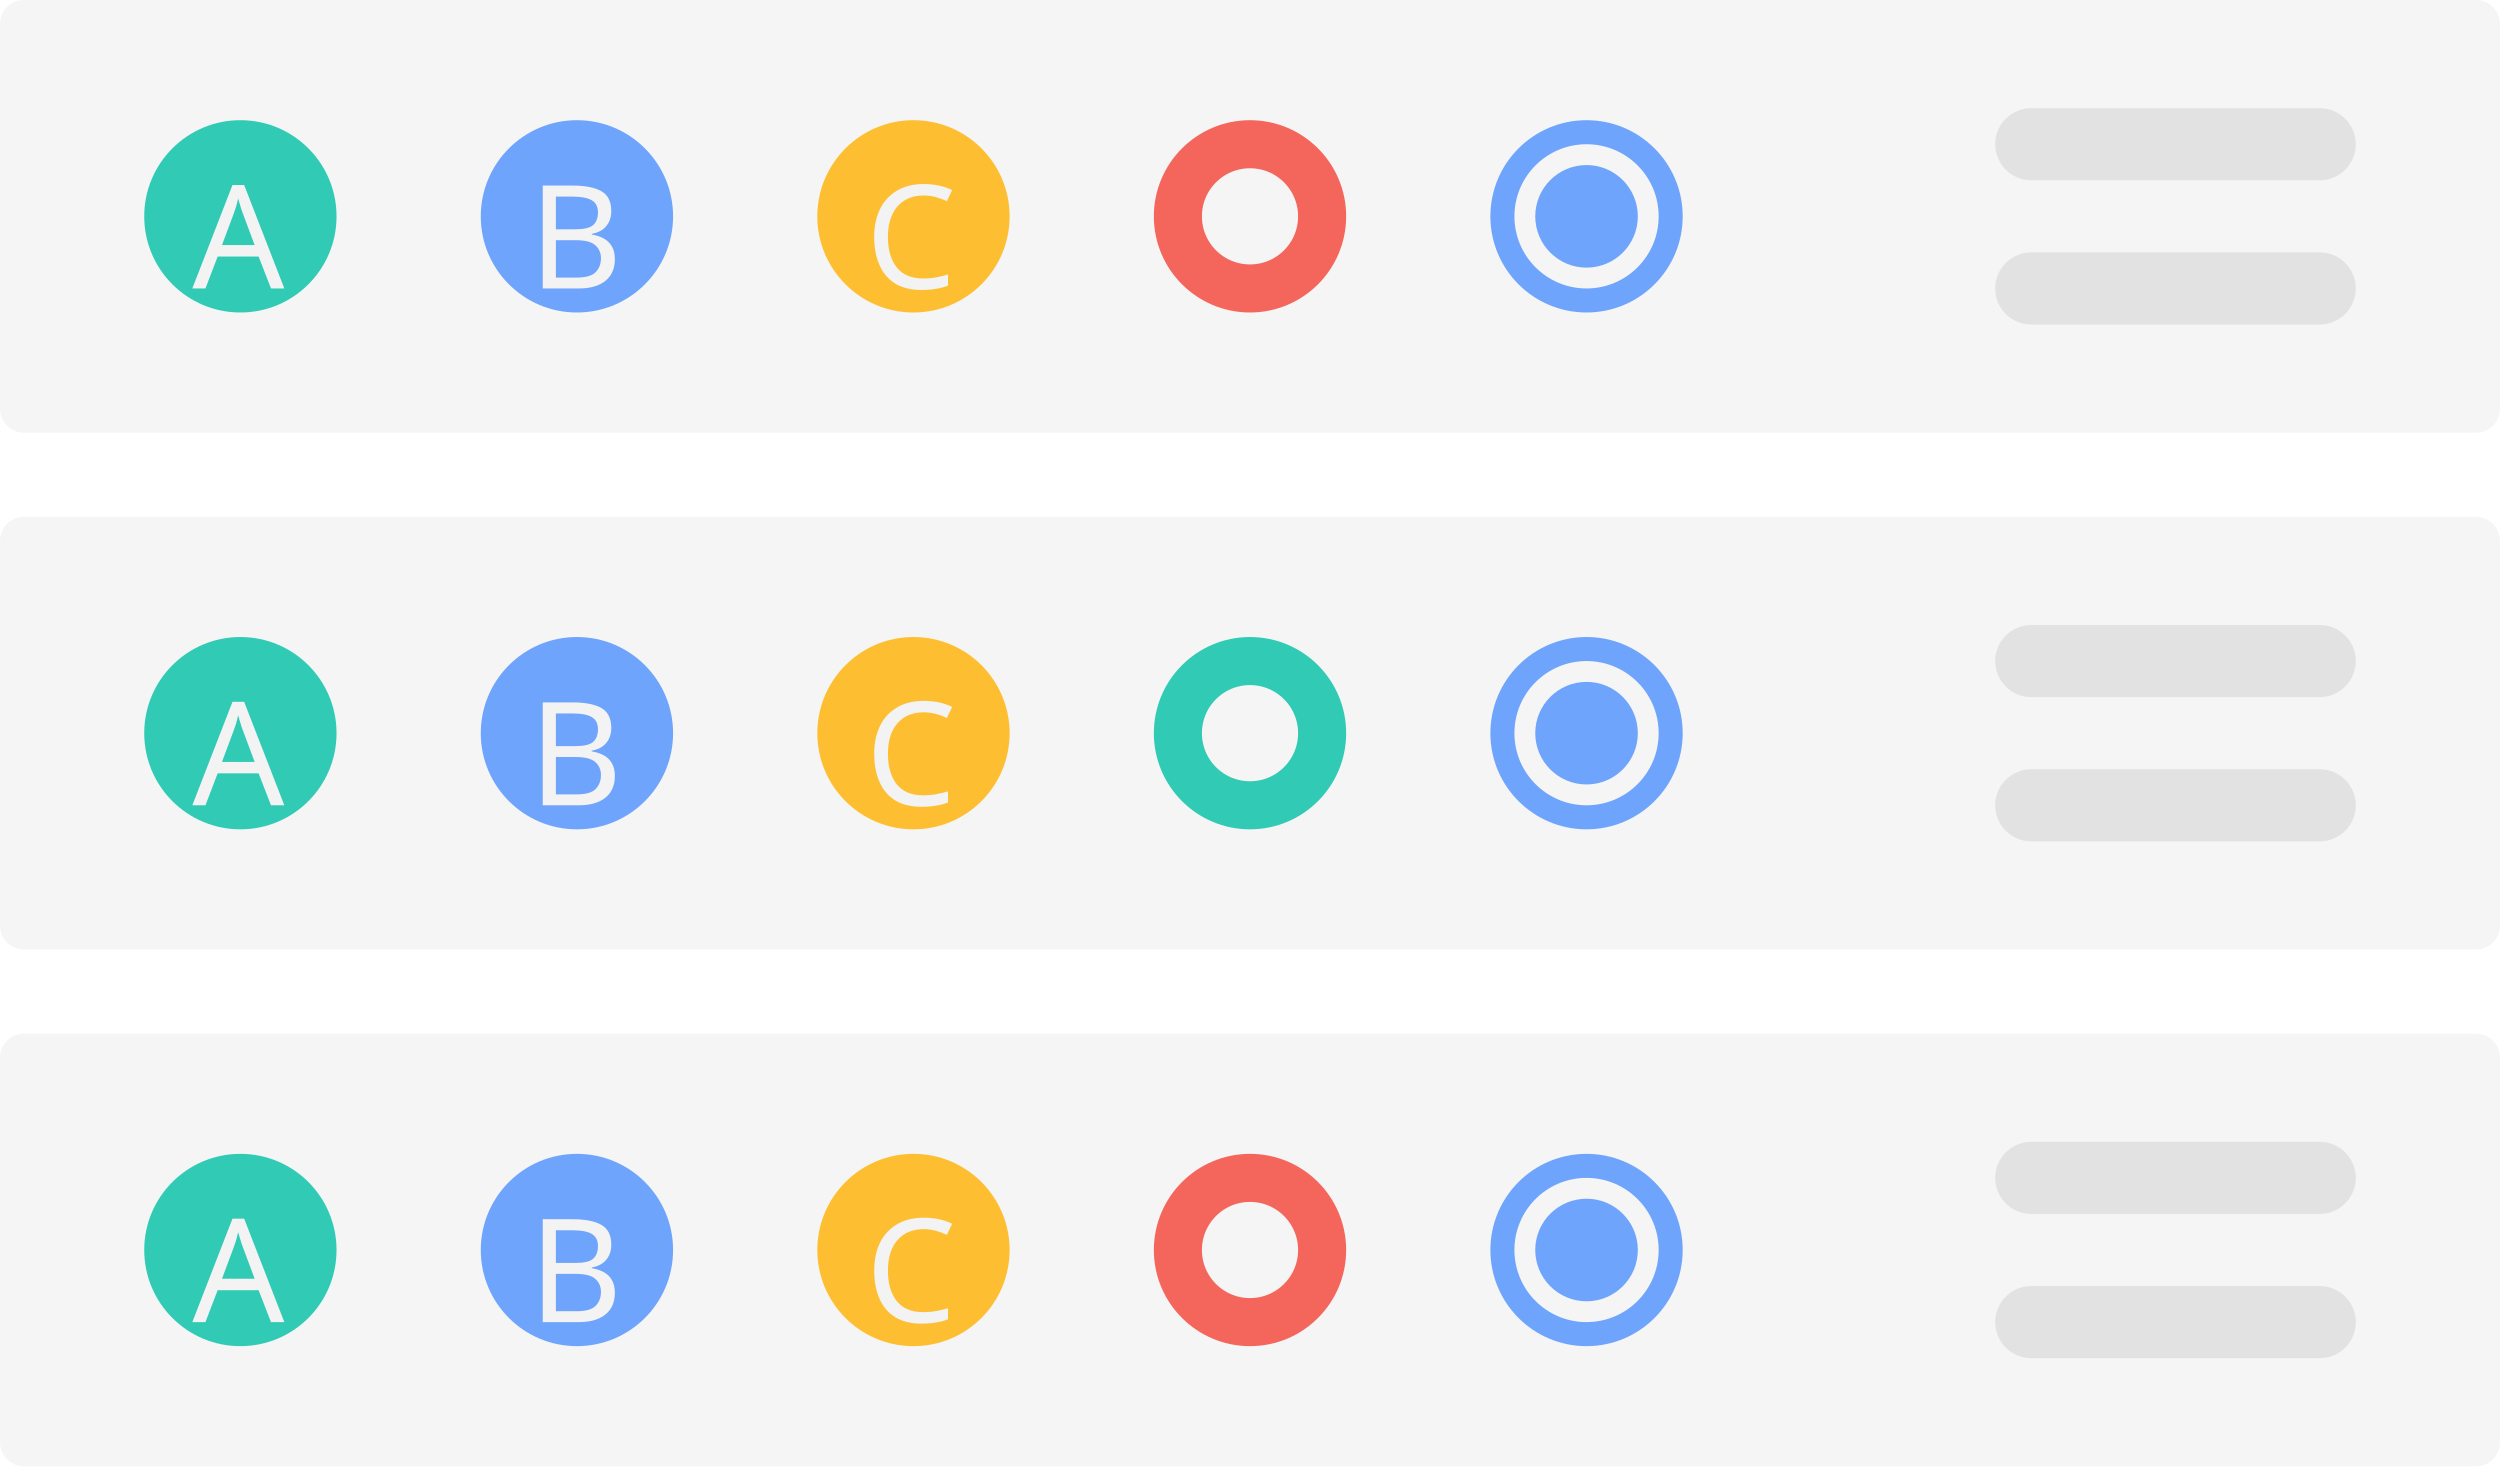
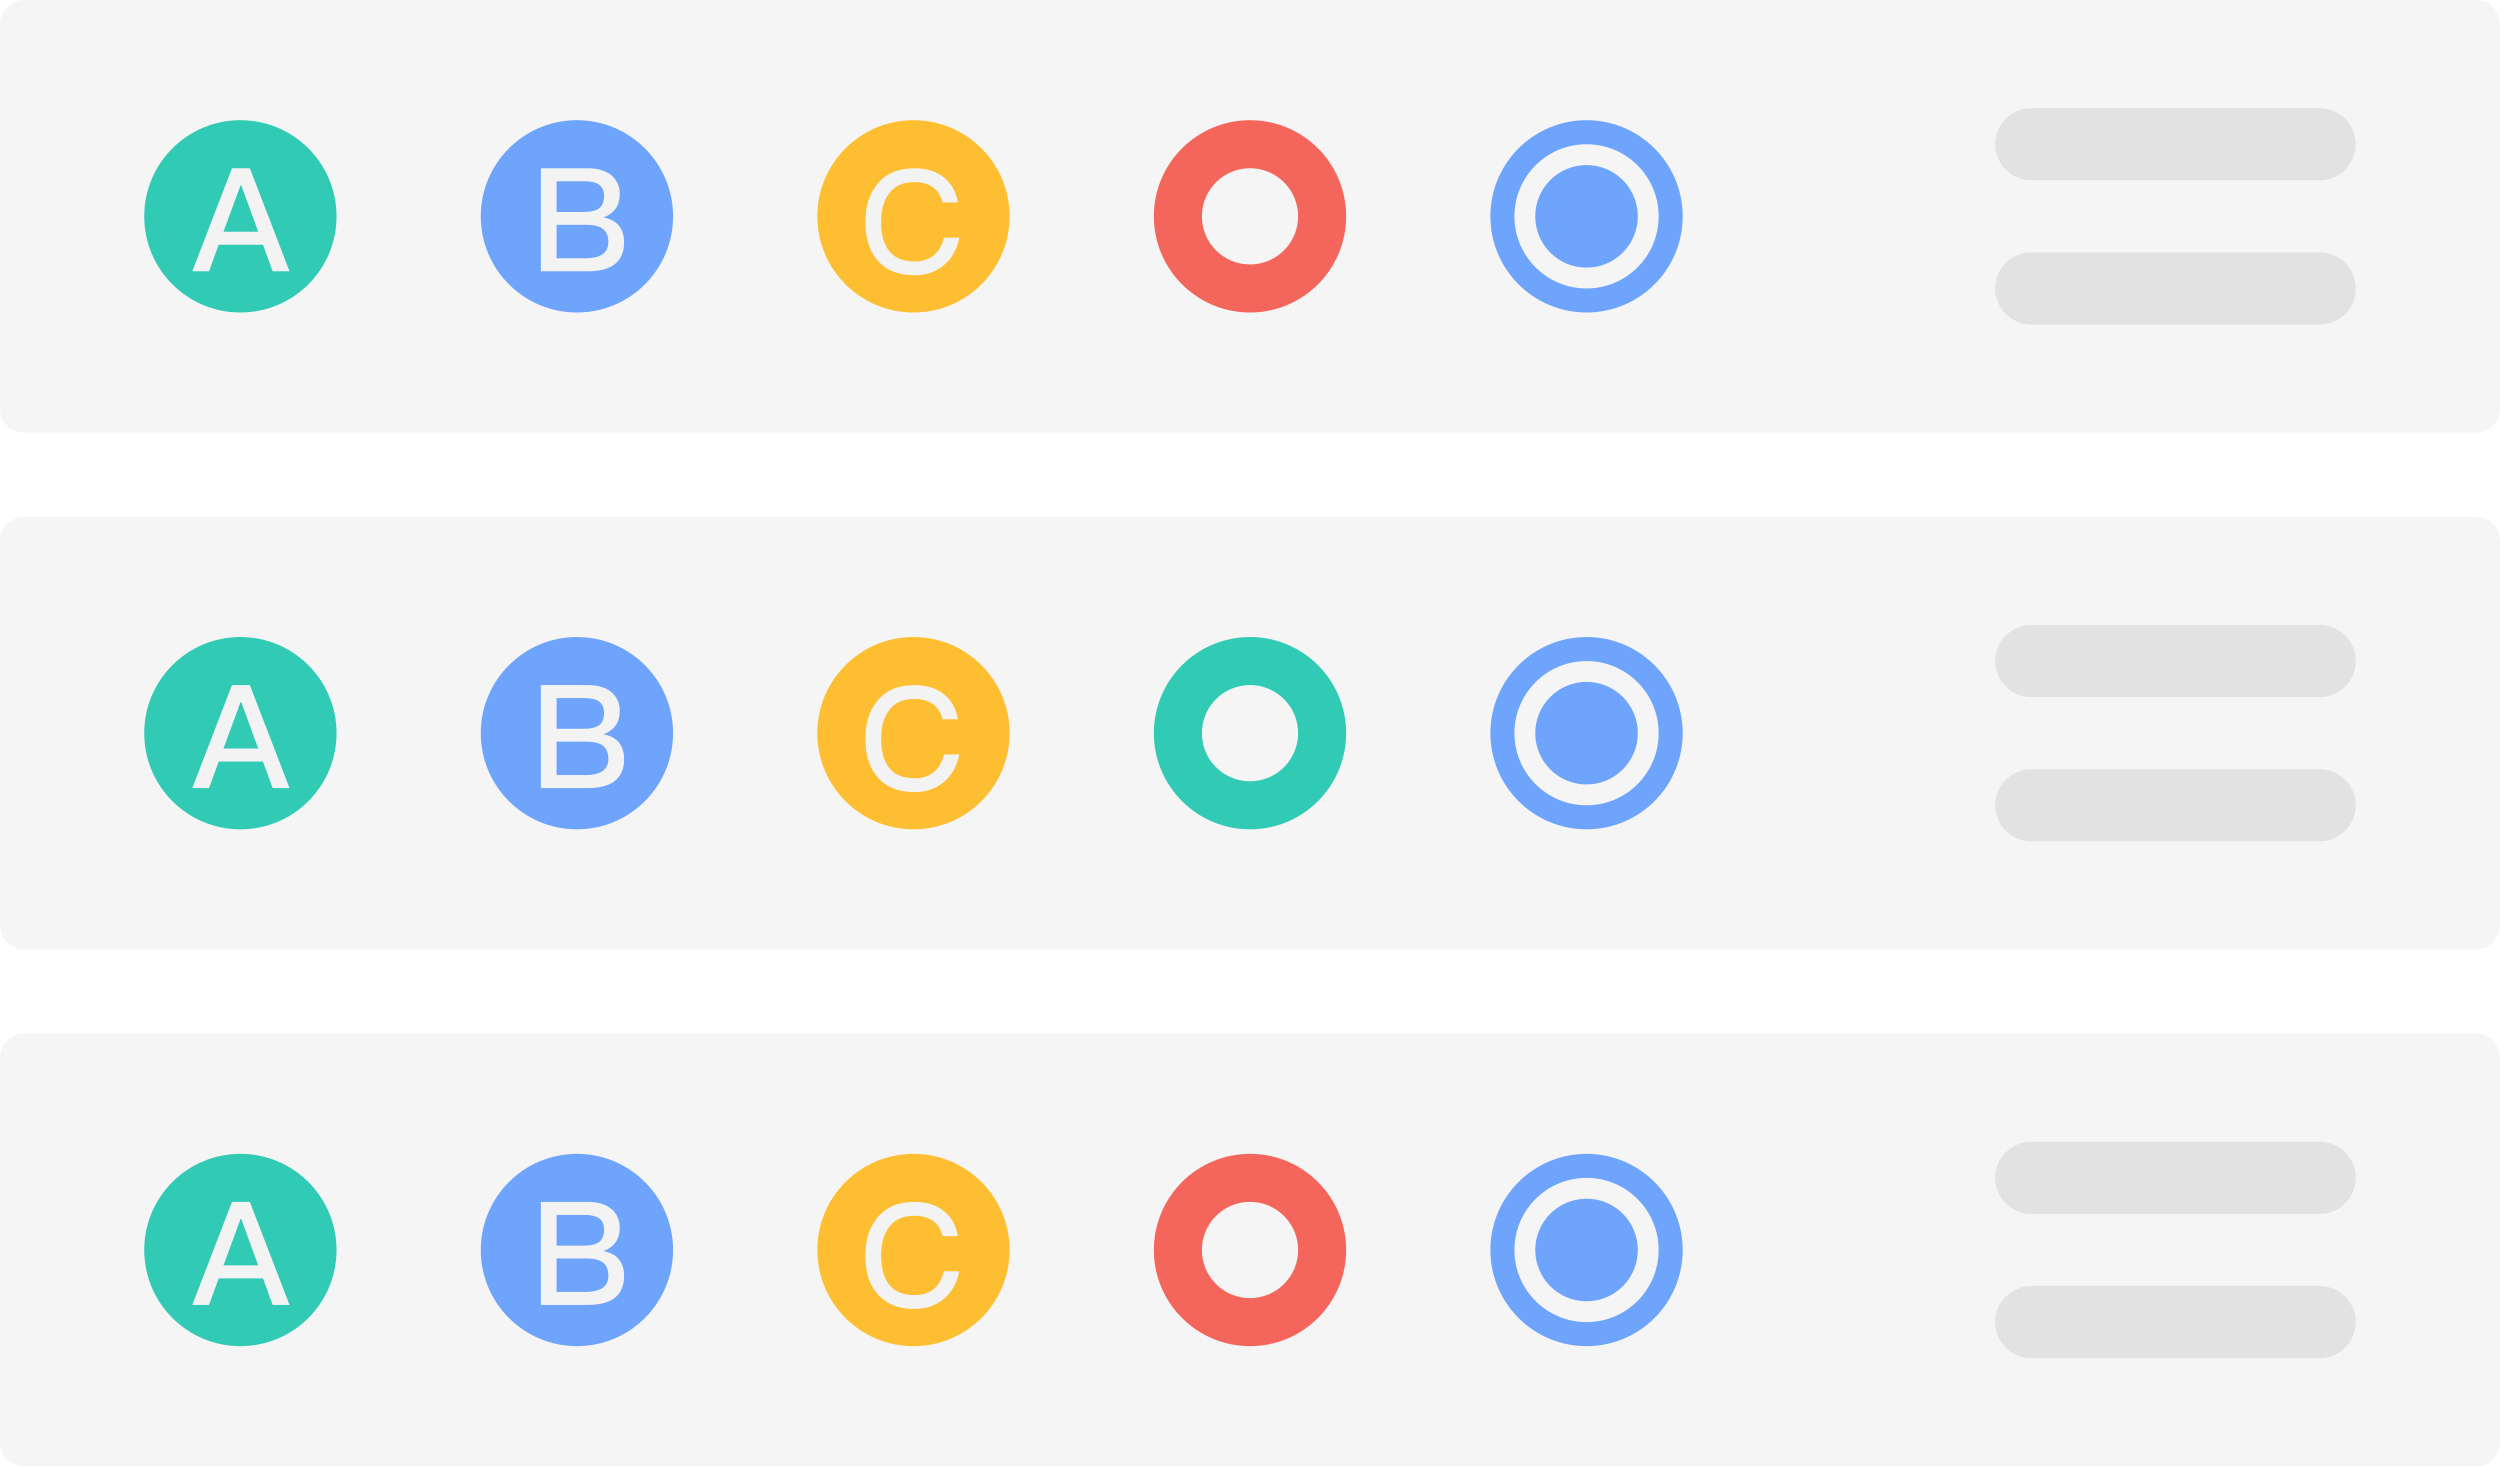
- <svg xmlns="http://www.w3.org/2000/svg" width="208px" height="122px" viewBox="0 0 208 122" version="1.1">
-   <defs />
-   <g id="报表" stroke="none" stroke-width="1" fill="none" fill-rule="evenodd">
-     <g id="DevOps报表" transform="translate(-616, -274)">
-       <g id="Group-5" transform="translate(274, 132)">
-         <g id="所有报表－燃尽图" transform="translate(304, 102)">
-           <g id="Group" transform="translate(18, 18)">
-             <g id="Group-27" transform="translate(20, 22)">
-               <g id="Group-23">
-                 <rect id="Rectangle-4" fill-opacity="0.04" fill="#000000" x="0" y="0" width="208" height="36" rx="2" />
-                 <g id="Group-24" transform="translate(12, 10)">
-                   <circle id="Oval" fill-opacity="0.8" fill="#00BFA5" cx="8" cy="8" r="8" />
-                   <text id="A" font-family="PingFangSC-Medium, PingFang SC" font-size="12" font-weight="400" line-spacing="14" fill="#F3F3F3">
-                     <tspan x="4" y="14">A</tspan>
-                   </text>
-                 </g>
-                 <g id="Group-25" transform="translate(40, 10)">
-                   <circle id="Oval" fill-opacity="0.8" fill="#4D90FE" cx="8" cy="8" r="8" />
-                   <text id="B" font-family="PingFangSC-Medium, PingFang SC" font-size="12" font-weight="400" line-spacing="14" fill="#F3F3F3">
-                     <tspan x="4" y="14">B</tspan>
-                   </text>
-                 </g>
-                 <g id="Group-26" transform="translate(68, 10)">
-                   <circle id="Oval" fill-opacity="0.8" fill="#FFB100" cx="8" cy="8" r="8" />
-                   <text id="C" font-family="PingFangSC-Medium, PingFang SC" font-size="12" font-weight="400" line-spacing="14" fill="#F3F3F3">
-                     <tspan x="4" y="14">C</tspan>
-                   </text>
-                 </g>
-                 <circle id="Oval-3" stroke-opacity="0.8" stroke="#F44336" stroke-width="4" cx="104" cy="18" r="6" />
-                 <g id="Group-9" transform="translate(124, 10)">
-                   <circle id="Oval-3" stroke-opacity="0.8" stroke="#4D90FE" stroke-width="2" cx="8" cy="8" r="7" />
-                   <circle id="Oval-3" fill-opacity="0.8" fill="#4D90FE" cx="8" cy="8" r="4.267" />
-                 </g>
-                 <rect id="Rectangle-5" fill-opacity="0.08" fill="#000000" x="166" y="9" width="30" height="6" rx="3" />
-                 <rect id="Rectangle-5" fill-opacity="0.08" fill="#000000" x="166" y="21" width="30" height="6" rx="3" />
-               </g>
-               <g id="Group-23" transform="translate(0, 43)">
-                 <rect id="Rectangle-4" fill-opacity="0.04" fill="#000000" x="0" y="0" width="208" height="36" rx="2" />
-                 <g id="Group-24" transform="translate(12, 10)">
-                   <circle id="Oval" fill-opacity="0.8" fill="#00BFA5" cx="8" cy="8" r="8" />
-                   <text id="A" font-family="PingFangSC-Medium, PingFang SC" font-size="12" font-weight="400" line-spacing="14" fill="#F3F3F3">
-                     <tspan x="4" y="14">A</tspan>
-                   </text>
-                 </g>
-                 <g id="Group-25" transform="translate(40, 10)">
-                   <circle id="Oval" fill-opacity="0.8" fill="#4D90FE" cx="8" cy="8" r="8" />
-                   <text id="B" font-family="PingFangSC-Medium, PingFang SC" font-size="12" font-weight="400" line-spacing="14" fill="#F3F3F3">
-                     <tspan x="4" y="14">B</tspan>
-                   </text>
-                 </g>
-                 <g id="Group-26" transform="translate(68, 10)">
-                   <circle id="Oval" fill-opacity="0.8" fill="#FFB100" cx="8" cy="8" r="8" />
-                   <text id="C" font-family="PingFangSC-Medium, PingFang SC" font-size="12" font-weight="400" line-spacing="14" fill="#F3F3F3">
-                     <tspan x="4" y="14">C</tspan>
-                   </text>
-                 </g>
-                 <circle id="Oval-3" stroke-opacity="0.8" stroke="#00BFA5" stroke-width="4" cx="104" cy="18" r="6" />
-                 <g id="Group-9" transform="translate(124, 10)">
-                   <circle id="Oval-3" stroke-opacity="0.8" stroke="#4D90FE" stroke-width="2" cx="8" cy="8" r="7" />
-                   <circle id="Oval-3" fill-opacity="0.8" fill="#4D90FE" cx="8" cy="8" r="4.267" />
-                 </g>
-                 <rect id="Rectangle-5" fill-opacity="0.08" fill="#000000" x="166" y="9" width="30" height="6" rx="3" />
-                 <rect id="Rectangle-5" fill-opacity="0.08" fill="#000000" x="166" y="21" width="30" height="6" rx="3" />
-               </g>
-               <g id="Group-23" transform="translate(0, 86)">
-                 <rect id="Rectangle-4" fill-opacity="0.04" fill="#000000" x="0" y="0" width="208" height="36" rx="2" />
-                 <g id="Group-24" transform="translate(12, 10)">
-                   <circle id="Oval" fill-opacity="0.8" fill="#00BFA5" cx="8" cy="8" r="8" />
-                   <text id="A" font-family="PingFangSC-Medium, PingFang SC" font-size="12" font-weight="400" line-spacing="14" fill="#F3F3F3">
-                     <tspan x="4" y="14">A</tspan>
-                   </text>
-                 </g>
-                 <g id="Group-25" transform="translate(40, 10)">
-                   <circle id="Oval" fill-opacity="0.8" fill="#4D90FE" cx="8" cy="8" r="8" />
-                   <text id="B" font-family="PingFangSC-Medium, PingFang SC" font-size="12" font-weight="400" line-spacing="14" fill="#F3F3F3">
-                     <tspan x="4" y="14">B</tspan>
-                   </text>
-                 </g>
-                 <g id="Group-26" transform="translate(68, 10)">
-                   <circle id="Oval" fill-opacity="0.8" fill="#FFB100" cx="8" cy="8" r="8" />
-                   <text id="C" font-family="PingFangSC-Medium, PingFang SC" font-size="12" font-weight="400" line-spacing="14" fill="#F3F3F3">
-                     <tspan x="4" y="14">C</tspan>
-                   </text>
-                 </g>
-                 <circle id="Oval-3" stroke-opacity="0.8" stroke="#F44336" stroke-width="4" cx="104" cy="18" r="6" />
-                 <g id="Group-9" transform="translate(124, 10)">
-                   <circle id="Oval-3" stroke-opacity="0.8" stroke="#4D90FE" stroke-width="2" cx="8" cy="8" r="7" />
-                   <circle id="Oval-3" fill-opacity="0.8" fill="#4D90FE" cx="8" cy="8" r="4.267" />
-                 </g>
-                 <rect id="Rectangle-5" fill-opacity="0.08" fill="#000000" x="166" y="9" width="30" height="6" rx="3" />
-                 <rect id="Rectangle-5" fill-opacity="0.08" fill="#000000" x="166" y="21" width="30" height="6" rx="3" />
-               </g>
-             </g>
-           </g>
+ <svg xmlns="http://www.w3.org/2000/svg" width="208" height="122" viewBox="0 0 208 122">
+   <g fill="none" fill-rule="evenodd">
+     <rect width="208" height="36" fill="#000" fill-opacity=".04" rx="2" />
+     <g transform="translate(12 10)">
+       <circle cx="8" cy="8" r="8" fill="#00BFA5" fill-opacity=".8" />
+       <path fill="#F3F3F3" d="M7.3,4 L8.788,4 L12.088,12.568 L10.684,12.568 L9.88,10.36 L6.196,10.36 L5.392,12.568 L4,12.568 L7.3,4 Z M6.592,9.28 L9.484,9.28 L8.068,5.404 L8.02,5.404 L6.592,9.28 Z" />
+     </g>
+     <g transform="translate(40 10)">
+       <circle cx="8" cy="8" r="8" fill="#4D90FE" fill-opacity=".8" />
+       <path fill="#F3F3F3" d="M5,4 L8.912,4 C9.752,4 10.4,4.192 10.88,4.6 C11.336,4.984 11.564,5.5 11.564,6.16 C11.564,6.64 11.444,7.048 11.204,7.384 C10.964,7.696 10.64,7.936 10.208,8.092 C10.772,8.2 11.204,8.428 11.492,8.776 C11.78,9.124 11.924,9.592 11.924,10.168 C11.924,11.032 11.624,11.656 11.036,12.064 C10.532,12.4 9.824,12.568 8.912,12.568 L5,12.568 L5,4 Z M6.308,5.08 L6.308,7.636 L8.564,7.636 C9.164,7.636 9.596,7.528 9.86,7.324 C10.124,7.108 10.256,6.772 10.256,6.316 C10.256,5.884 10.124,5.572 9.86,5.38 C9.596,5.176 9.164,5.08 8.588,5.08 L6.308,5.08 Z M6.308,8.704 L6.308,11.488 L8.732,11.488 C9.284,11.488 9.716,11.392 10.028,11.224 C10.412,10.996 10.616,10.636 10.616,10.144 C10.616,9.64 10.46,9.268 10.16,9.04 C9.86,8.812 9.392,8.704 8.768,8.704 L6.308,8.704 Z" />
+     </g>
+     <g transform="translate(68 10)">
+       <circle cx="8" cy="8" r="8" fill="#FFB100" fill-opacity=".8" />
+       <path fill="#F3F3F3" d="M8.08,4 C9.076,4 9.904,4.252 10.552,4.78 C11.176,5.284 11.56,5.98 11.692,6.844 L10.42,6.844 C10.276,6.268 10,5.836 9.592,5.56 C9.184,5.284 8.68,5.152 8.056,5.152 C7.132,5.152 6.436,5.464 5.968,6.1 C5.524,6.676 5.308,7.468 5.308,8.464 C5.308,9.496 5.524,10.288 5.956,10.852 C6.412,11.452 7.12,11.752 8.08,11.752 C8.704,11.752 9.232,11.596 9.64,11.284 C10.072,10.948 10.372,10.444 10.54,9.772 L11.812,9.772 C11.62,10.768 11.176,11.548 10.468,12.112 C9.808,12.64 9.016,12.904 8.092,12.904 C6.688,12.904 5.632,12.448 4.924,11.56 C4.3,10.792 4,9.76 4,8.464 C4,7.192 4.312,6.16 4.96,5.356 C5.68,4.444 6.712,4 8.08,4 Z" />
+     </g>
+     <circle cx="104" cy="18" r="6" stroke="#F44336" stroke-opacity=".8" stroke-width="4" />
+     <g transform="translate(124 10)">
+       <circle cx="8" cy="8" r="7" stroke="#4D90FE" stroke-opacity=".8" stroke-width="2" />
+       <circle cx="8" cy="8" r="4.267" fill="#4D90FE" fill-opacity=".8" />
+     </g>
+     <rect width="30" height="6" x="166" y="9" fill="#000" fill-opacity=".08" rx="3" />
+     <rect width="30" height="6" x="166" y="21" fill="#000" fill-opacity=".08" rx="3" />
+     <g transform="translate(0 43)">
+       <rect width="208" height="36" fill="#000" fill-opacity=".04" rx="2" />
+       <g transform="translate(12 10)">
+         <circle cx="8" cy="8" r="8" fill="#00BFA5" fill-opacity=".8" />
+         <path fill="#F3F3F3" d="M7.3,4 L8.788,4 L12.088,12.568 L10.684,12.568 L9.88,10.36 L6.196,10.36 L5.392,12.568 L4,12.568 L7.3,4 Z M6.592,9.28 L9.484,9.28 L8.068,5.404 L8.02,5.404 L6.592,9.28 Z" />
+         <g transform="translate(28)">
+           <circle cx="8" cy="8" r="8" fill="#4D90FE" fill-opacity=".8" />
+           <path fill="#F3F3F3" d="M5,4 L8.912,4 C9.752,4 10.4,4.192 10.88,4.6 C11.336,4.984 11.564,5.5 11.564,6.16 C11.564,6.64 11.444,7.048 11.204,7.384 C10.964,7.696 10.64,7.936 10.208,8.092 C10.772,8.2 11.204,8.428 11.492,8.776 C11.78,9.124 11.924,9.592 11.924,10.168 C11.924,11.032 11.624,11.656 11.036,12.064 C10.532,12.4 9.824,12.568 8.912,12.568 L5,12.568 L5,4 Z M6.308,5.08 L6.308,7.636 L8.564,7.636 C9.164,7.636 9.596,7.528 9.86,7.324 C10.124,7.108 10.256,6.772 10.256,6.316 C10.256,5.884 10.124,5.572 9.86,5.38 C9.596,5.176 9.164,5.08 8.588,5.08 L6.308,5.08 Z M6.308,8.704 L6.308,11.488 L8.732,11.488 C9.284,11.488 9.716,11.392 10.028,11.224 C10.412,10.996 10.616,10.636 10.616,10.144 C10.616,9.64 10.46,9.268 10.16,9.04 C9.86,8.812 9.392,8.704 8.768,8.704 L6.308,8.704 Z" />
+         </g>
+         <g transform="translate(56)">
+           <circle cx="8" cy="8" r="8" fill="#FFB100" fill-opacity=".8" />
+           <path fill="#F3F3F3" d="M8.08,4 C9.076,4 9.904,4.252 10.552,4.78 C11.176,5.284 11.56,5.98 11.692,6.844 L10.42,6.844 C10.276,6.268 10,5.836 9.592,5.56 C9.184,5.284 8.68,5.152 8.056,5.152 C7.132,5.152 6.436,5.464 5.968,6.1 C5.524,6.676 5.308,7.468 5.308,8.464 C5.308,9.496 5.524,10.288 5.956,10.852 C6.412,11.452 7.12,11.752 8.08,11.752 C8.704,11.752 9.232,11.596 9.64,11.284 C10.072,10.948 10.372,10.444 10.54,9.772 L11.812,9.772 C11.62,10.768 11.176,11.548 10.468,12.112 C9.808,12.64 9.016,12.904 8.092,12.904 C6.688,12.904 5.632,12.448 4.924,11.56 C4.3,10.792 4,9.76 4,8.464 C4,7.192 4.312,6.16 4.96,5.356 C5.68,4.444 6.712,4 8.08,4 Z" />
        </g>
      </g>
+       <circle cx="104" cy="18" r="6" stroke="#00BFA5" stroke-opacity=".8" stroke-width="4" />
+       <g transform="translate(124 10)">
+         <circle cx="8" cy="8" r="7" stroke="#4D90FE" stroke-opacity=".8" stroke-width="2" />
+         <circle cx="8" cy="8" r="4.267" fill="#4D90FE" fill-opacity=".8" />
+       </g>
+       <rect width="30" height="6" x="166" y="9" fill="#000" fill-opacity=".08" rx="3" />
+       <rect width="30" height="6" x="166" y="21" fill="#000" fill-opacity=".08" rx="3" />
+     </g>
+     <g transform="translate(0 86)">
+       <rect width="208" height="36" fill="#000" fill-opacity=".04" rx="2" />
+       <g transform="translate(12 10)">
+         <circle cx="8" cy="8" r="8" fill="#00BFA5" fill-opacity=".8" />
+         <path fill="#F3F3F3" d="M7.3,4 L8.788,4 L12.088,12.568 L10.684,12.568 L9.88,10.36 L6.196,10.36 L5.392,12.568 L4,12.568 L7.3,4 Z M6.592,9.28 L9.484,9.28 L8.068,5.404 L8.02,5.404 L6.592,9.28 Z" />
+         <g transform="translate(28)">
+           <circle cx="8" cy="8" r="8" fill="#4D90FE" fill-opacity=".8" />
+           <path fill="#F3F3F3" d="M5,4 L8.912,4 C9.752,4 10.4,4.192 10.88,4.6 C11.336,4.984 11.564,5.5 11.564,6.16 C11.564,6.64 11.444,7.048 11.204,7.384 C10.964,7.696 10.64,7.936 10.208,8.092 C10.772,8.2 11.204,8.428 11.492,8.776 C11.78,9.124 11.924,9.592 11.924,10.168 C11.924,11.032 11.624,11.656 11.036,12.064 C10.532,12.4 9.824,12.568 8.912,12.568 L5,12.568 L5,4 Z M6.308,5.08 L6.308,7.636 L8.564,7.636 C9.164,7.636 9.596,7.528 9.86,7.324 C10.124,7.108 10.256,6.772 10.256,6.316 C10.256,5.884 10.124,5.572 9.86,5.38 C9.596,5.176 9.164,5.08 8.588,5.08 L6.308,5.08 Z M6.308,8.704 L6.308,11.488 L8.732,11.488 C9.284,11.488 9.716,11.392 10.028,11.224 C10.412,10.996 10.616,10.636 10.616,10.144 C10.616,9.64 10.46,9.268 10.16,9.04 C9.86,8.812 9.392,8.704 8.768,8.704 L6.308,8.704 Z" />
+         </g>
+         <g transform="translate(56)">
+           <circle cx="8" cy="8" r="8" fill="#FFB100" fill-opacity=".8" />
+           <path fill="#F3F3F3" d="M8.08,4 C9.076,4 9.904,4.252 10.552,4.78 C11.176,5.284 11.56,5.98 11.692,6.844 L10.42,6.844 C10.276,6.268 10,5.836 9.592,5.56 C9.184,5.284 8.68,5.152 8.056,5.152 C7.132,5.152 6.436,5.464 5.968,6.1 C5.524,6.676 5.308,7.468 5.308,8.464 C5.308,9.496 5.524,10.288 5.956,10.852 C6.412,11.452 7.12,11.752 8.08,11.752 C8.704,11.752 9.232,11.596 9.64,11.284 C10.072,10.948 10.372,10.444 10.54,9.772 L11.812,9.772 C11.62,10.768 11.176,11.548 10.468,12.112 C9.808,12.64 9.016,12.904 8.092,12.904 C6.688,12.904 5.632,12.448 4.924,11.56 C4.3,10.792 4,9.76 4,8.464 C4,7.192 4.312,6.16 4.96,5.356 C5.68,4.444 6.712,4 8.08,4 Z" />
+         </g>
+       </g>
+       <circle cx="104" cy="18" r="6" stroke="#F44336" stroke-opacity=".8" stroke-width="4" />
+       <g transform="translate(124 10)">
+         <circle cx="8" cy="8" r="7" stroke="#4D90FE" stroke-opacity=".8" stroke-width="2" />
+         <circle cx="8" cy="8" r="4.267" fill="#4D90FE" fill-opacity=".8" />
+       </g>
+       <rect width="30" height="6" x="166" y="9" fill="#000" fill-opacity=".08" rx="3" />
+       <rect width="30" height="6" x="166" y="21" fill="#000" fill-opacity=".08" rx="3" />
    </g>
  </g>
</svg>
